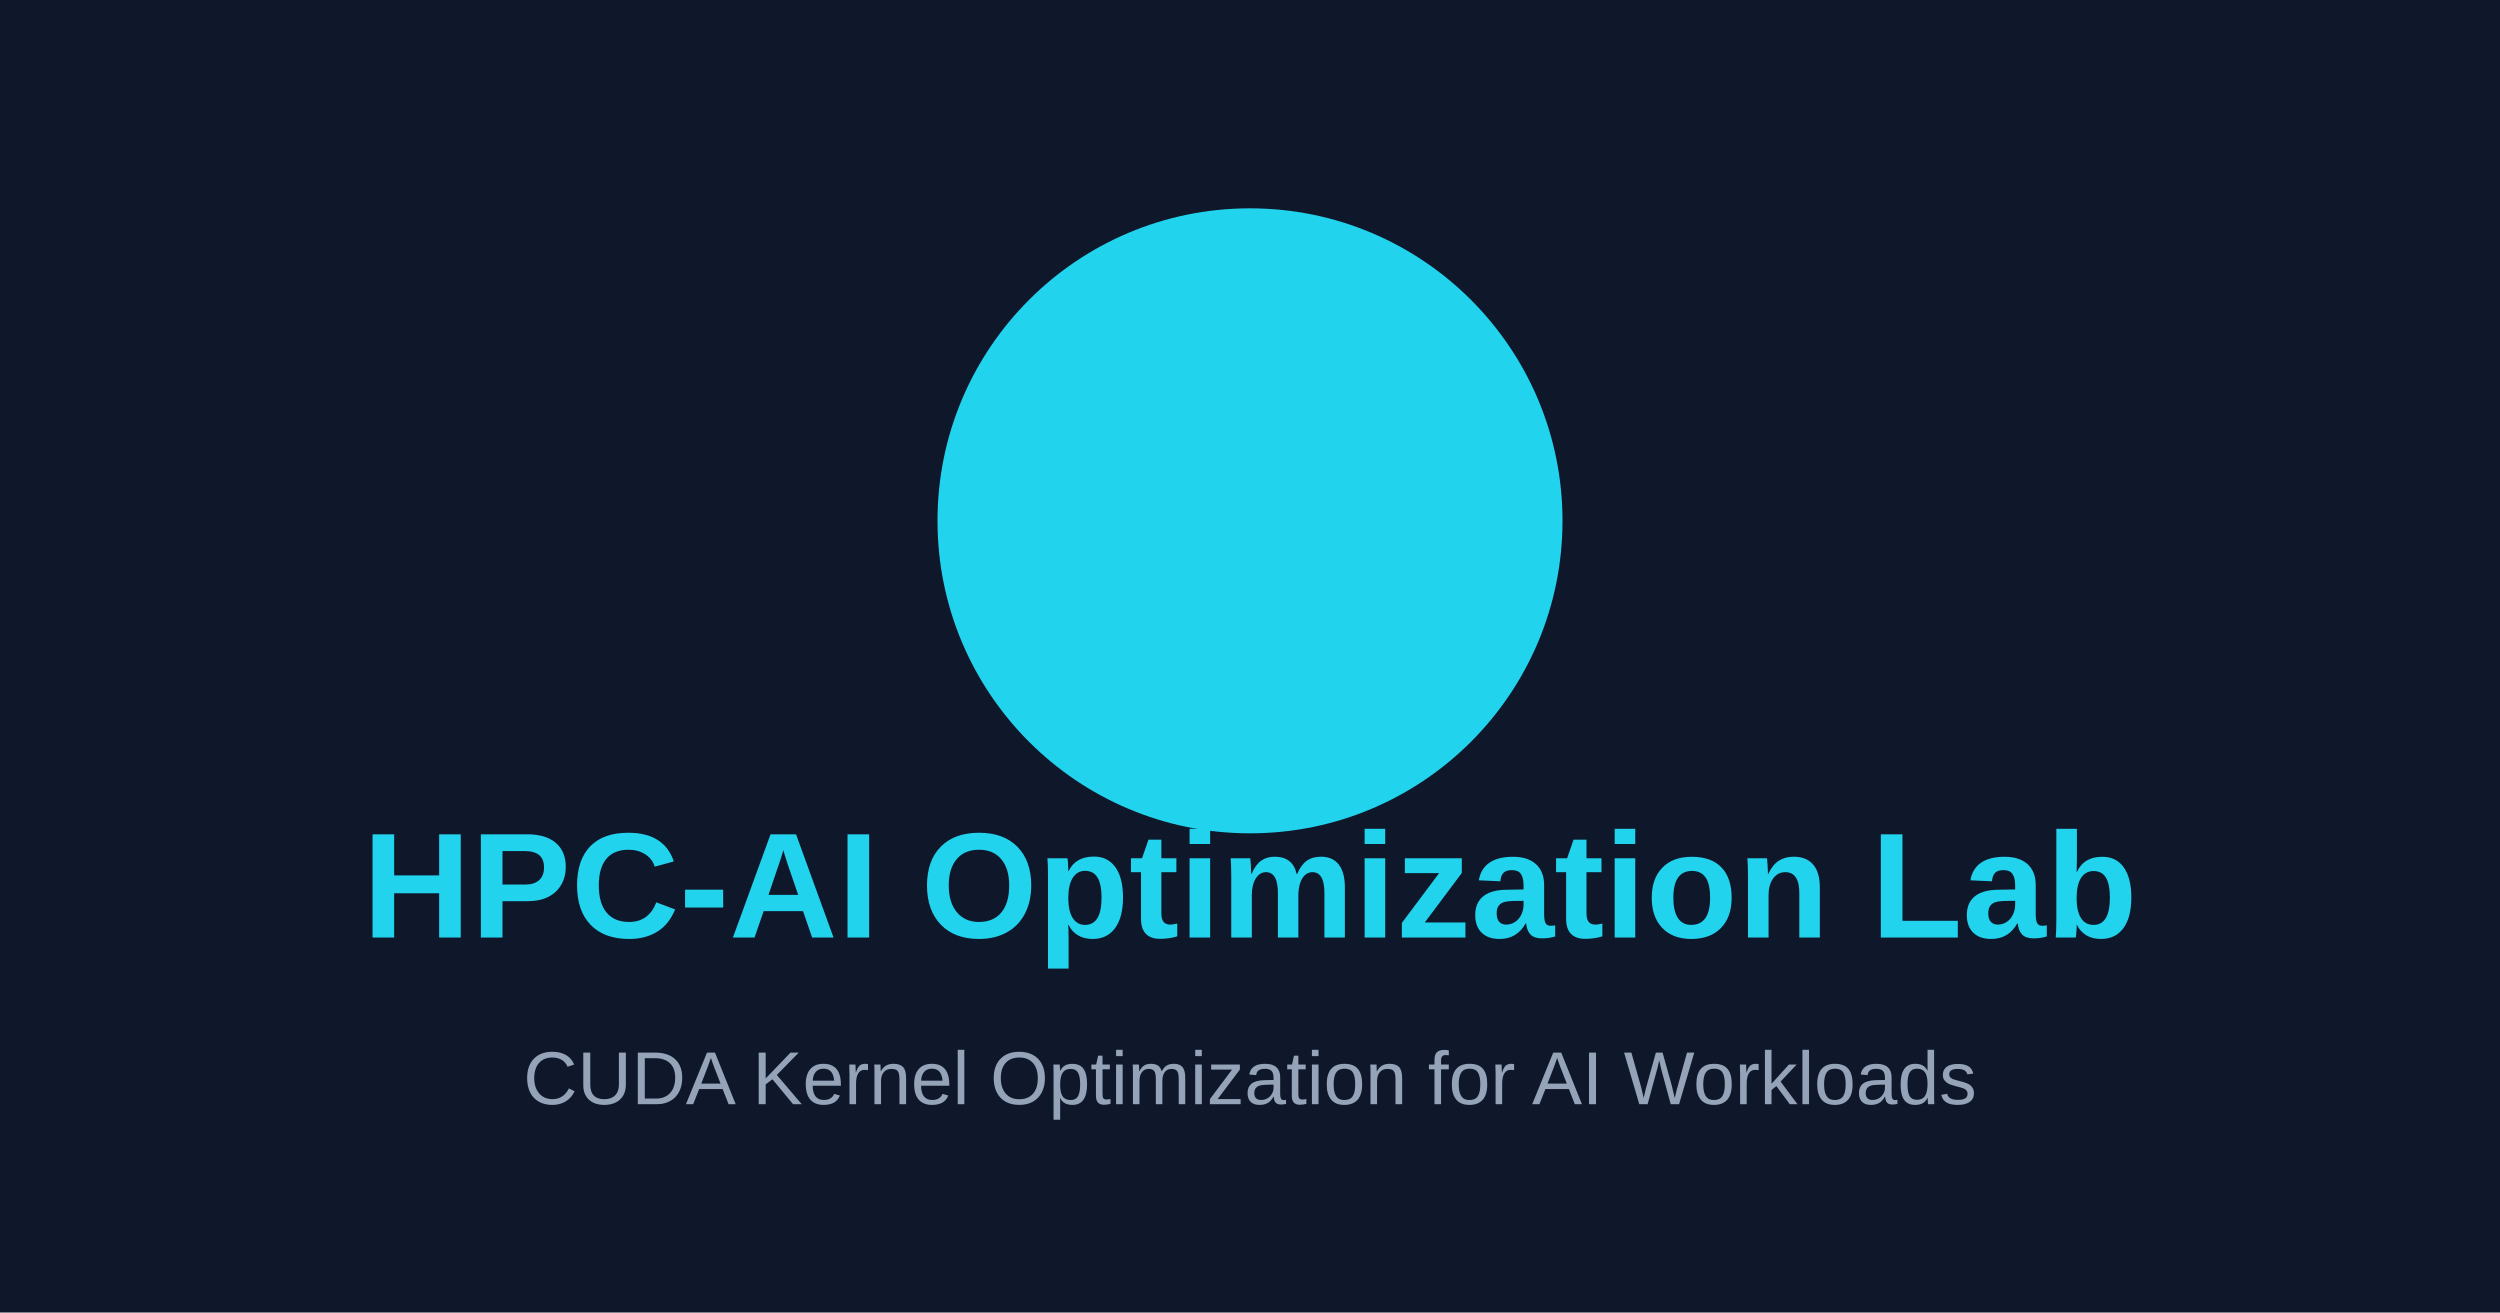
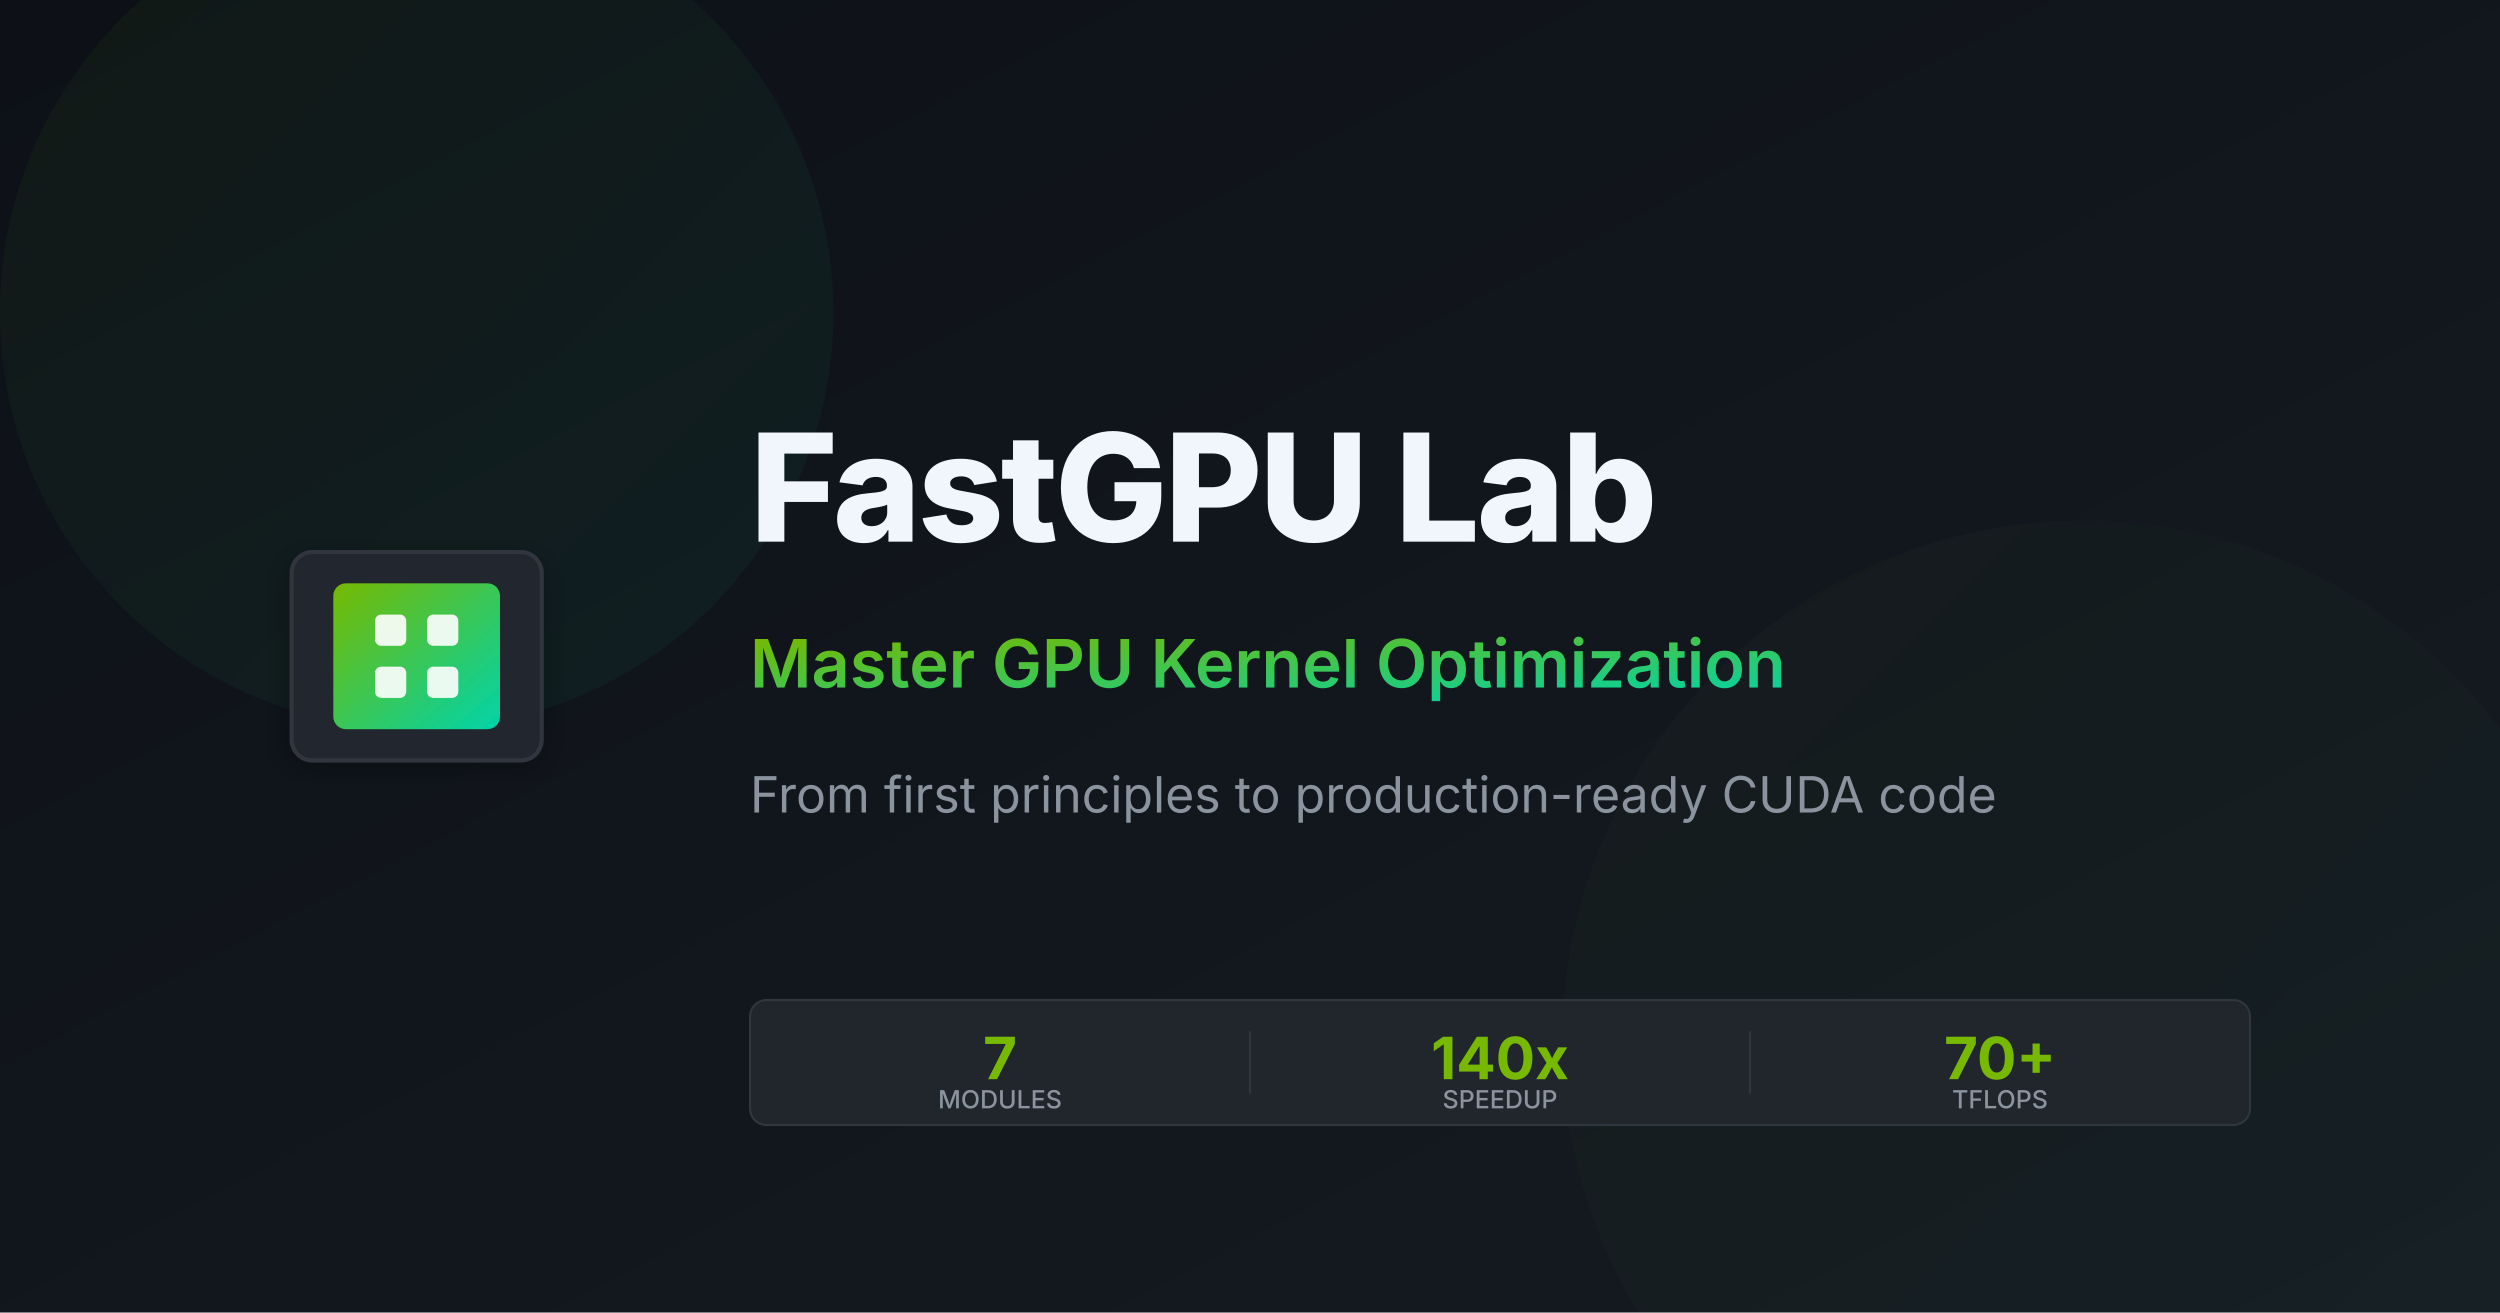
<svg xmlns="http://www.w3.org/2000/svg" viewBox="0 0 1200 630">
-   <rect width="1200" height="630" fill="#0f172a" />
-   <circle cx="600" cy="250" r="150" fill="#22d3ee" />
-   <text x="600" y="450" font-family="Arial" font-size="72" fill="#22d3ee" text-anchor="middle" font-weight="bold">HPC-AI Optimization Lab</text>
-   <text x="600" y="530" font-family="Arial" font-size="36" fill="#94a3b8" text-anchor="middle">CUDA Kernel Optimization for AI Workloads</text>
+   <defs>
+     <linearGradient id="ogBgGrad" x1="0%" y1="0%" x2="100%" y2="100%">
+       <stop offset="0%" style="stop-color:#0D1117;stop-opacity:1" />
+       <stop offset="100%" style="stop-color:#161B22;stop-opacity:1" />
+     </linearGradient>
+     <linearGradient id="ogAccentGrad" x1="0%" y1="0%" x2="100%" y2="100%">
+       <stop offset="0%" style="stop-color:#76B900;stop-opacity:1" />
+       <stop offset="100%" style="stop-color:#00D4AA;stop-opacity:1" />
+     </linearGradient>
+     <filter id="ogShadow">
+       <feDropShadow dx="0" dy="4" stdDeviation="8" flood-opacity="0.3" />
+     </filter>
+   </defs>
+   <rect width="1200" height="630" fill="url(#ogBgGrad)" />
+   <circle cx="200" cy="150" r="200" fill="url(#ogAccentGrad)" opacity="0.05" />
+   <circle cx="1000" cy="500" r="250" fill="url(#ogAccentGrad)" opacity="0.03" />
+   <g transform="translate(200, 315)" filter="url(#ogShadow)">
+     <rect x="-60" y="-50" width="120" height="100" rx="10" fill="#21262D" stroke="#30363D" stroke-width="2" />
+     <rect x="-40" y="-35" width="80" height="70" rx="6" fill="url(#ogAccentGrad)" />
+     <rect x="-20" y="-20" width="15" height="15" rx="3" fill="#ffffff" opacity="0.9" />
+     <rect x="5" y="-20" width="15" height="15" rx="3" fill="#ffffff" opacity="0.9" />
+     <rect x="-20" y="5" width="15" height="15" rx="3" fill="#ffffff" opacity="0.9" />
+     <rect x="5" y="5" width="15" height="15" rx="3" fill="#ffffff" opacity="0.9" />
+   </g>
+   <text x="360" y="260" font-family="Inter, -apple-system, BlinkMacSystemFont, sans-serif" font-size="72" font-weight="800" fill="#F0F6FC" letter-spacing="-1.5">FastGPU Lab</text>
+   <text x="360" y="330" font-family="Inter, -apple-system, BlinkMacSystemFont, sans-serif" font-size="32" font-weight="600" fill="url(#ogAccentGrad)">Master GPU Kernel Optimization</text>
+   <text x="360" y="390" font-family="Inter, -apple-system, BlinkMacSystemFont, sans-serif" font-size="24" font-weight="400" fill="#8B949E">From first principles to production-ready CUDA code</text>
+   <g transform="translate(360, 480)">
+     <rect x="0" y="0" width="720" height="60" rx="8" fill="#21262D" stroke="#30363D" stroke-width="1" />
+     <text x="120" y="38" font-family="Inter, -apple-system, BlinkMacSystemFont, sans-serif" font-size="28" font-weight="700" fill="#76B900" text-anchor="middle">7</text>
+     <text x="120" y="52" font-family="Inter, -apple-system, BlinkMacSystemFont, sans-serif" font-size="12" font-weight="500" fill="#8B949E" text-anchor="middle">MODULES</text>
+     <line x1="240" y1="15" x2="240" y2="45" stroke="#30363D" stroke-width="1" />
+     <text x="360" y="38" font-family="Inter, -apple-system, BlinkMacSystemFont, sans-serif" font-size="28" font-weight="700" fill="#76B900" text-anchor="middle">140x</text>
+     <text x="360" y="52" font-family="Inter, -apple-system, BlinkMacSystemFont, sans-serif" font-size="12" font-weight="500" fill="#8B949E" text-anchor="middle">SPEEDUP</text>
+     <line x1="480" y1="15" x2="480" y2="45" stroke="#30363D" stroke-width="1" />
+     <text x="600" y="38" font-family="Inter, -apple-system, BlinkMacSystemFont, sans-serif" font-size="28" font-weight="700" fill="#76B900" text-anchor="middle">70+</text>
+     <text x="600" y="52" font-family="Inter, -apple-system, BlinkMacSystemFont, sans-serif" font-size="12" font-weight="500" fill="#8B949E" text-anchor="middle">TFLOPS</text>
+   </g>
</svg>
